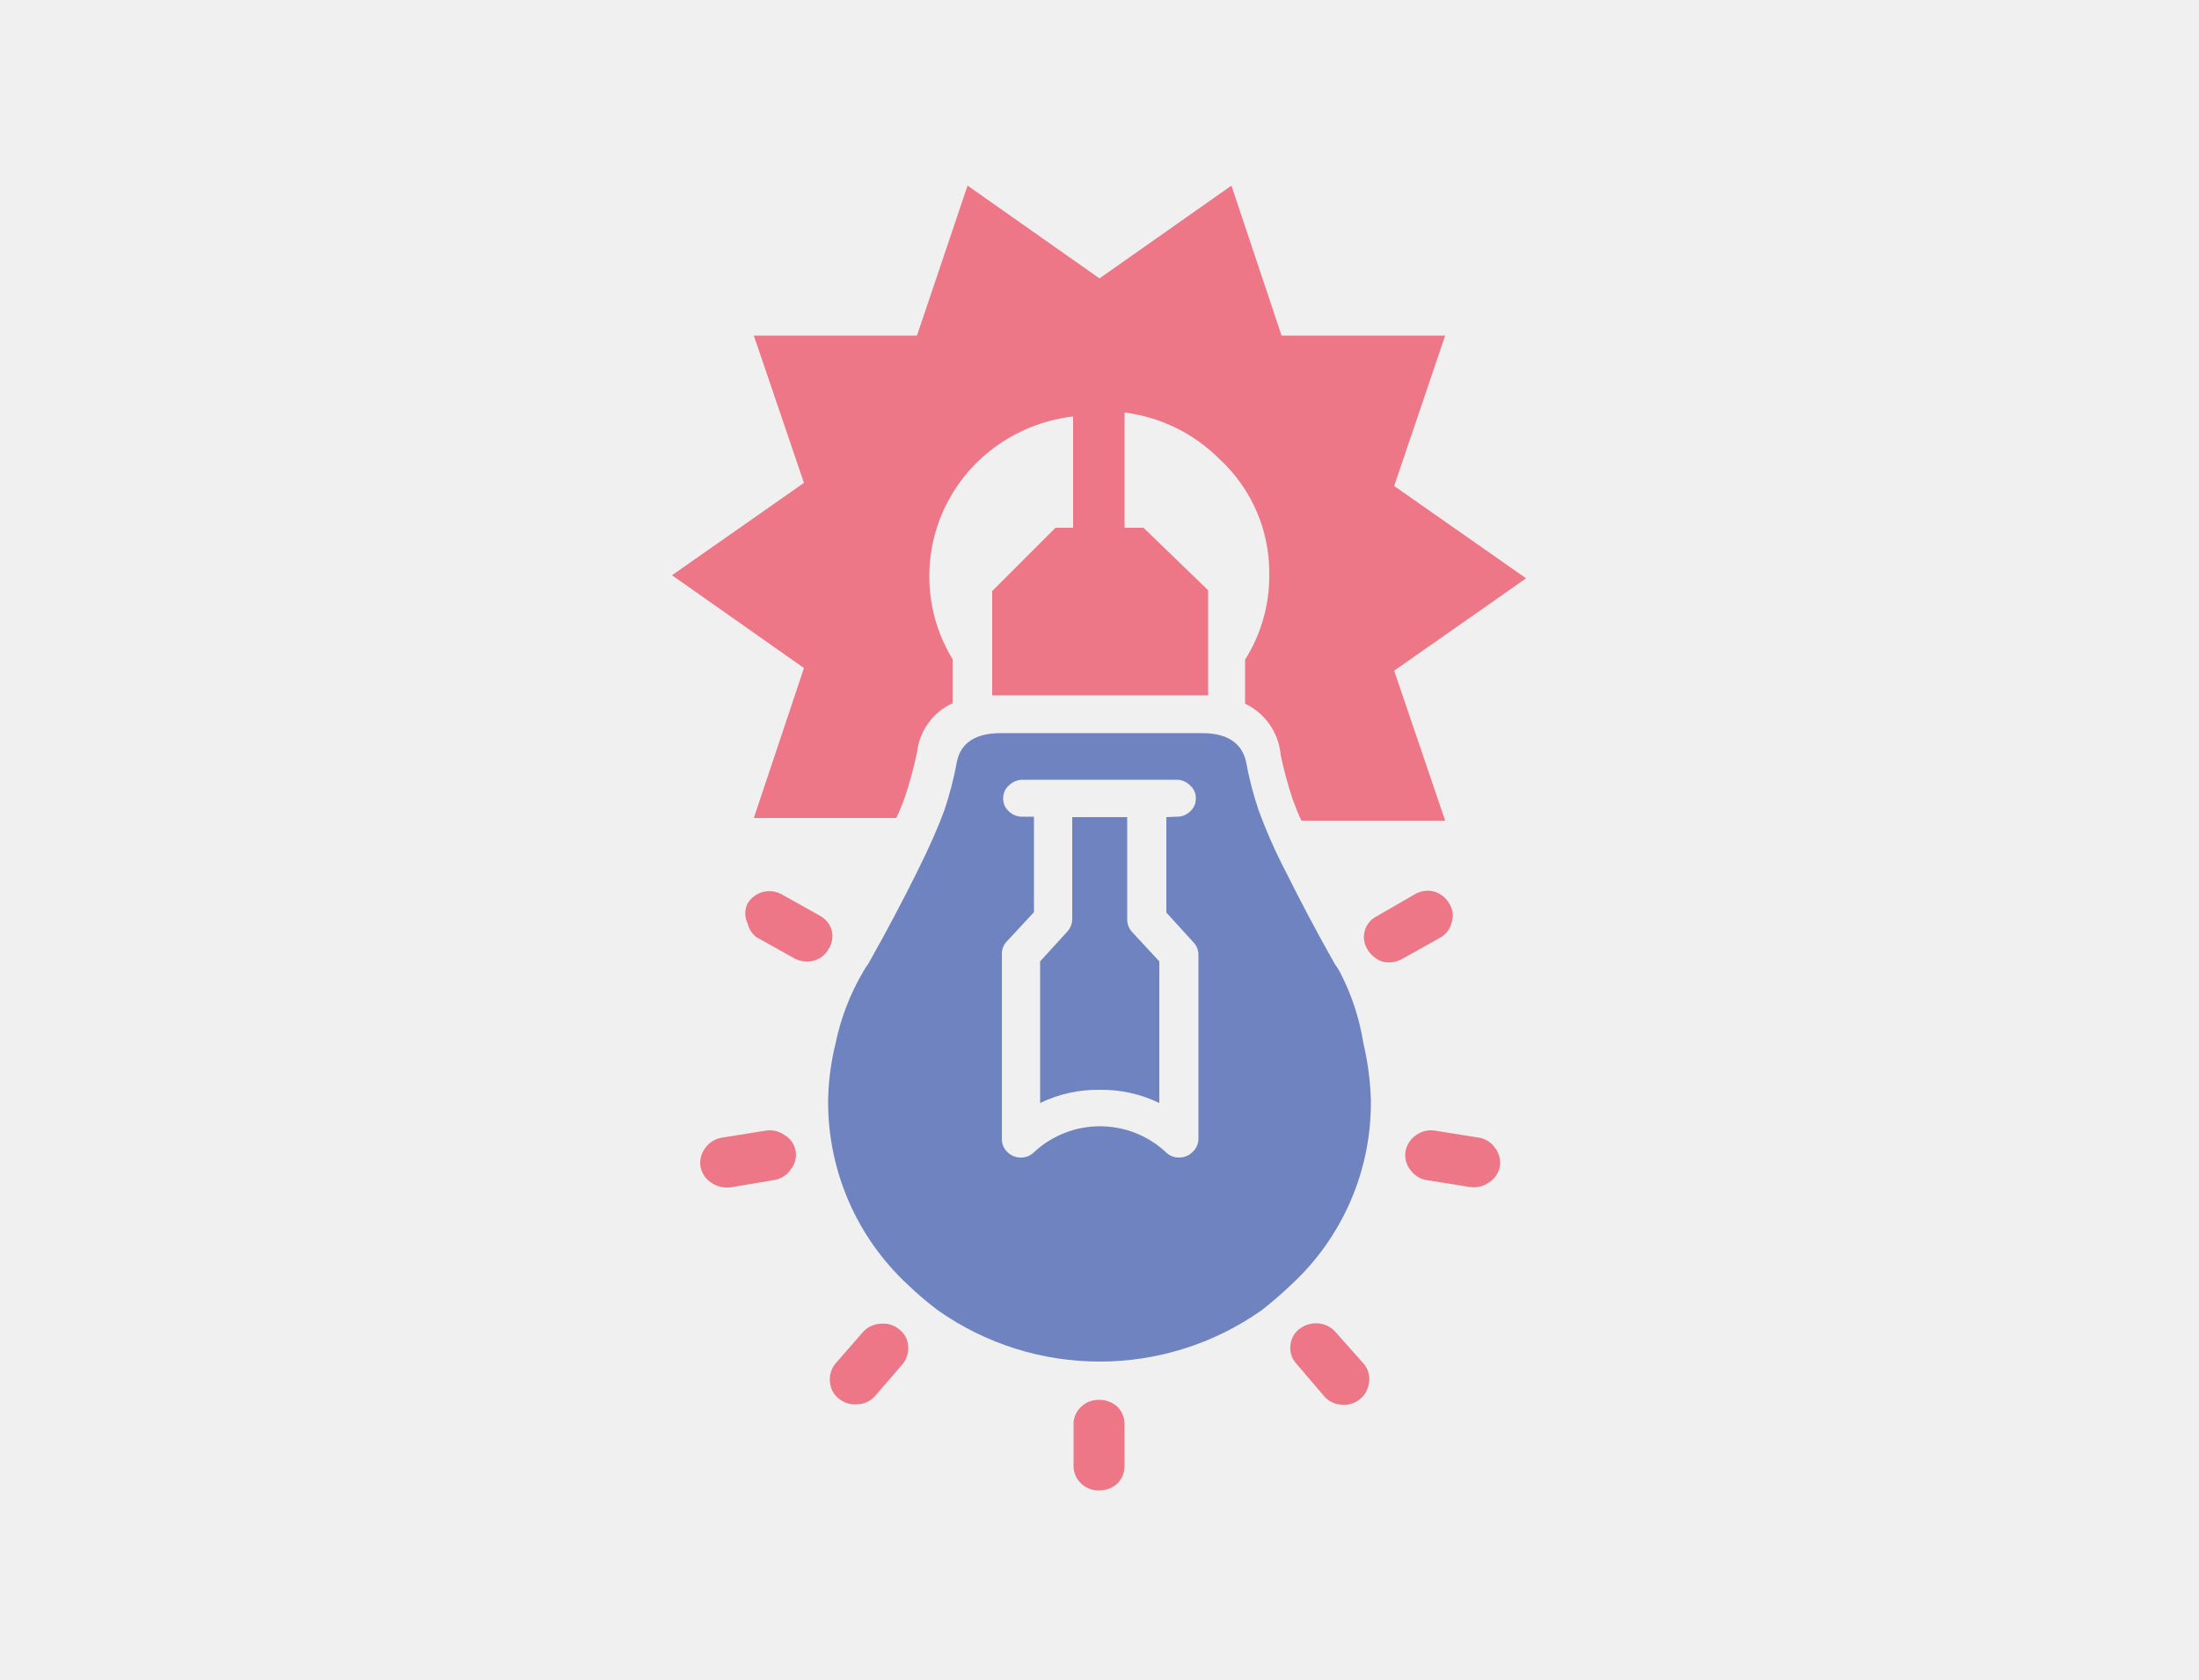
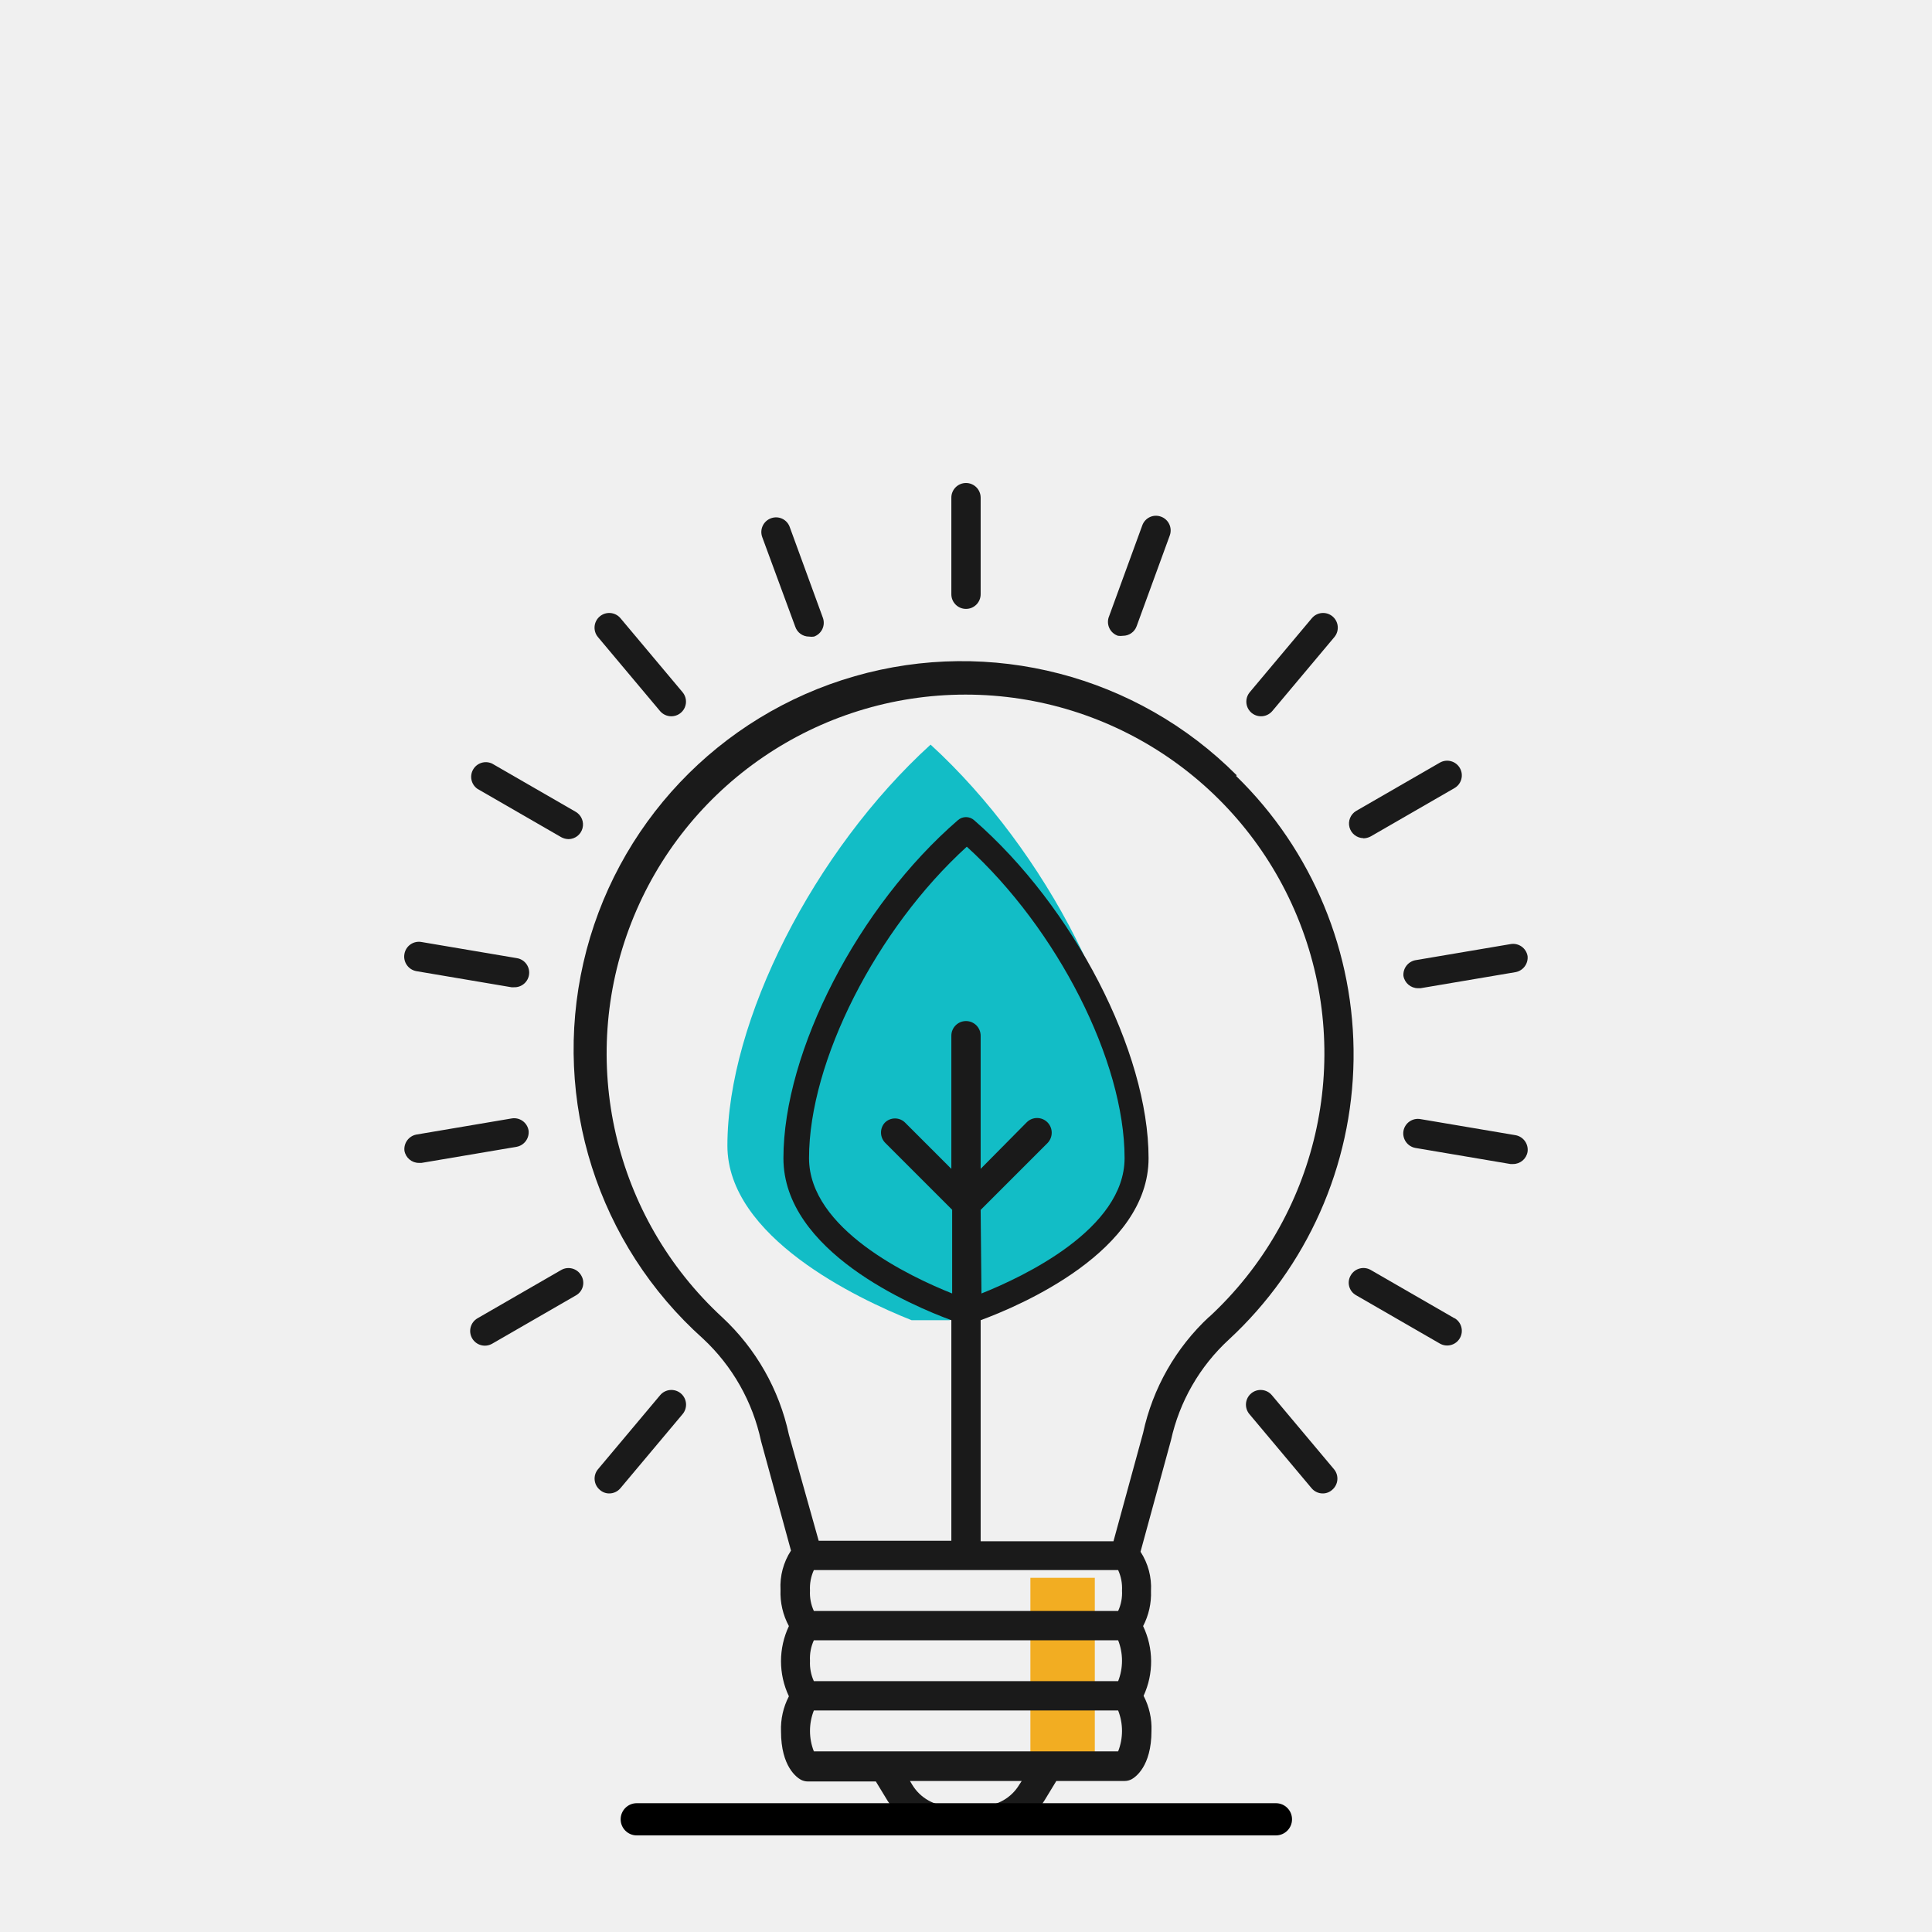
- <svg xmlns="http://www.w3.org/2000/svg" viewBox="0 0 50 38.18">
-   <rect x="8.73" y="3.42" width="32.54" height="31.42" style="fill:#fff;fill-opacity:0" />
-   <path d="M20.61,18.17h0Zm2.06-2.34h0Z" style="fill:tomato;fill-rule:evenodd" />
-   <path d="M32.94,20.54h0Zm-1.62.26Z" style="fill:#ef5050;fill-rule:evenodd" />
-   <path d="M18.83,25v0A5.79,5.79,0,0,1,19,23.72a5.31,5.31,0,0,1,.63-1.63l.06-.1.05-.07c.43-.76.79-1.45,1.1-2.07s.51-1.09.63-1.42a7.86,7.86,0,0,0,.29-1.12c.09-.42.42-.64,1-.64h4.57c.57,0,.9.22,1,.64a7.86,7.86,0,0,0,.29,1.12,12,12,0,0,0,.63,1.42c.31.62.67,1.31,1.1,2.07l.05.07.06.1A5.31,5.31,0,0,1,31,23.72,6.48,6.48,0,0,1,31.17,25v0a5.62,5.62,0,0,1-1.81,4.21c-.22.21-.44.4-.67.58a6.39,6.39,0,0,1-7.37,0,7.44,7.44,0,0,1-.68-.58A5.66,5.66,0,0,1,18.83,25Zm7.93-6.43a.41.41,0,0,0,.3-.12.38.38,0,0,0,.13-.3.37.37,0,0,0-.13-.29.42.42,0,0,0-.3-.13H23.25a.44.44,0,0,0-.31.13.37.37,0,0,0-.13.29.38.38,0,0,0,.13.3.43.43,0,0,0,.31.12h.26v2.17l-.63.68a.4.4,0,0,0-.1.28V25.9a.4.4,0,0,0,.12.29.42.42,0,0,0,.31.13.41.41,0,0,0,.3-.12,2.2,2.2,0,0,1,3,0,.41.41,0,0,0,.3.12.42.42,0,0,0,.31-.13.41.41,0,0,0,.13-.29V21.71a.41.41,0,0,0-.11-.28l-.62-.68V18.58Z" style="fill:#6e83bf;fill-rule:evenodd" />
-   <path d="M25.63,20.9a.42.42,0,0,0,.1.28l.63.68v3.22a3,3,0,0,0-1.36-.3,3,3,0,0,0-1.35.3V21.86l.62-.68a.43.43,0,0,0,.11-.28V18.58h1.25Z" style="fill:#6e83bf;fill-rule:evenodd" />
-   <path d="M22,4.22l3,2.11,3-2.11,1.14,3.41h3.72l-1.16,3.42,3,2.1-3,2.1,1.16,3.41H29.59c-.09-.19-.15-.36-.2-.49a9.31,9.31,0,0,1-.27-1A1.43,1.43,0,0,0,28.31,16v-1a3.57,3.57,0,0,0,.55-1.94,3.51,3.51,0,0,0-1.13-2.62,3.7,3.7,0,0,0-2.16-1.06V12H26l1.47,1.42v2.39H22.56V13.44L24,12h.4V9.47a3.72,3.72,0,0,0-2.14,1,3.63,3.63,0,0,0-.6,4.52v1a1.4,1.4,0,0,0-.81,1.12h0a8.74,8.74,0,0,1-.27,1h0a5.11,5.11,0,0,1-.2.49H17.14l1.14-3.41-3-2.11,3-2.1L17.14,7.63h3.71Z" style="fill:#ee7787;fill-rule:evenodd" />
-   <path d="M17,20.54a.58.58,0,0,1,.35-.26.59.59,0,0,1,.45.07l.84.47a.55.55,0,0,1,.27.33.54.54,0,0,1-.07.43.55.55,0,0,1-.36.27.62.62,0,0,1-.44-.07l-.84-.47A.54.54,0,0,1,17,21,.51.51,0,0,1,17,20.54Z" style="fill:#ee7787;fill-rule:evenodd" />
-   <path d="M16.17,26.89a.56.56,0,0,1-.24-.35.55.55,0,0,1,.1-.43.58.58,0,0,1,.37-.24l1-.16a.57.57,0,0,1,.44.1.52.52,0,0,1,.14.78.55.55,0,0,1-.37.24l-.95.16A.63.63,0,0,1,16.17,26.89Z" style="fill:#ee7787;fill-rule:evenodd" />
-   <path d="M19,31l.62-.71a.56.56,0,0,1,.4-.19.56.56,0,0,1,.43.13.51.51,0,0,1,.2.38.56.56,0,0,1-.13.41l-.62.72a.55.55,0,0,1-.4.19.57.57,0,0,1-.43-.13.53.53,0,0,1-.2-.39A.56.56,0,0,1,19,31Z" style="fill:#ee7787;fill-rule:evenodd" />
-   <path d="M25.57,33.32a.57.57,0,0,1-.16.41.6.6,0,0,1-.42.16.56.56,0,0,1-.41-.16.54.54,0,0,1-.17-.41V32.4a.53.53,0,0,1,.17-.41.56.56,0,0,1,.41-.16.6.6,0,0,1,.42.16.56.56,0,0,1,.16.41Z" style="fill:#ee7787;fill-rule:evenodd" />
-   <path d="M29.34,30.61a.52.52,0,0,1,.19-.38.62.62,0,0,1,.43-.14.58.58,0,0,1,.4.19L31,31a.53.53,0,0,1,.13.42.57.57,0,0,1-.62.52.55.55,0,0,1-.4-.19L29.47,31A.51.51,0,0,1,29.34,30.61Z" style="fill:#ee7787;fill-rule:evenodd" />
-   <path d="M34,26.11a.55.55,0,0,1,.1.43.54.54,0,0,1-.25.35.59.59,0,0,1-.43.1l-1-.16a.56.56,0,0,1-.36-.24.53.53,0,0,1-.1-.42.56.56,0,0,1,.24-.36.57.57,0,0,1,.44-.1l1,.16A.55.55,0,0,1,34,26.11Z" style="fill:#ee7787;fill-rule:evenodd" />
-   <path d="M32.16,20.34a.57.57,0,0,1,.44-.07.59.59,0,0,1,.35.27h0A.51.51,0,0,1,33,21a.52.52,0,0,1-.27.33l-.84.47a.62.62,0,0,1-.44.07.63.63,0,0,1-.35-.27.53.53,0,0,1,.21-.77h0s0,0,0,0Z" style="fill:#ee7787;fill-rule:evenodd" />
+ <svg xmlns="http://www.w3.org/2000/svg" viewBox="0 0 120 120">
+   <rect x="64" y="98" width="4" height="12" style="fill:#f2ad22" />
+   <path d="M56.62,82c-3.39-1.35-11.44-5.17-11.44-10.84,0-7.76,5.38-18.32,12.62-24.91C65,52.84,70.41,63.4,70.41,71.16c0,5.67-8,9.49-11.44,10.84Z" style="fill:#12bdc6" />
+   <path d="M76.81,48.15a24.11,24.11,0,1,0-33.14,35,12.15,12.15,0,0,1,3.6,6.36v0l1.86,6.8a4.06,4.06,0,0,0-.65,2.44A4.35,4.35,0,0,0,49,101a5.09,5.09,0,0,0,0,4.36,4.35,4.35,0,0,0-.49,2.18c0,2.21,1,2.87,1.23,3a.92.92,0,0,0,.43.11H54.4l.73,1.2A4.59,4.59,0,0,0,59,114h2a4.59,4.59,0,0,0,3.88-2.18l.73-1.2h4.25a.92.92,0,0,0,.43-.11c.2-.11,1.23-.77,1.23-3a4.35,4.35,0,0,0-.49-2.18A5.09,5.09,0,0,0,71,101a4.35,4.35,0,0,0,.49-2.18,4.06,4.06,0,0,0-.65-2.44l1.89-6.92v0a12,12,0,0,1,3.6-6.26,24.13,24.13,0,0,0,.45-35Zm-15.9,27L65.06,71a.92.92,0,0,0,0-1.29.91.91,0,0,0-1.29,0L60.91,72.6V64.33a.91.91,0,0,0-1.82,0V72.6l-2.86-2.86a.89.89,0,0,0-1.28,0A.91.91,0,0,0,55,71l4.14,4.14v5.2c-2.63-1.05-8.89-4-8.89-8.41,0-6,4.18-14.23,9.8-19.34,5.62,5.11,9.8,13.31,9.8,19.34,0,4.4-6.26,7.36-8.89,8.41Zm8.54,22.37a2.7,2.7,0,0,1,.24,1.27,2.67,2.67,0,0,1-.24,1.27H50.55a2.67,2.67,0,0,1-.24-1.27,2.7,2.7,0,0,1,.24-1.27Zm-19.14,5.63a2.7,2.7,0,0,1,.24-1.27h18.9a3.48,3.48,0,0,1,0,2.54H50.55A2.7,2.7,0,0,1,50.31,103.17Zm13,7.7A2.74,2.74,0,0,1,61,112.18H59a2.74,2.74,0,0,1-2.33-1.31l-.15-.25h6.94Zm6.13-2.07H50.55a3.48,3.48,0,0,1,0-2.54h18.9a3.48,3.48,0,0,1,0,2.54Zm5.67-27A13.82,13.82,0,0,0,71,89l-1.84,6.73H60.91V82c2.42-.89,10.43-4.28,10.43-10.06,0-6.61-4.66-15.62-10.84-21a.76.76,0,0,0-1,0c-6.18,5.34-10.84,14.35-10.84,21,0,5.78,8,9.17,10.43,10.06v13.7H50.85L49,89.11a13.94,13.94,0,0,0-4.14-7.29,22.29,22.29,0,1,1,30.22,0Z" style="fill:#1a1a1a" />
+   <path d="M60,37.82a.91.91,0,0,0,.91-.91v-6a.91.91,0,1,0-1.82,0v6A.91.91,0,0,0,60,37.82Z" style="fill:#1a1a1a" />
+   <path d="M49.4,38.94a.9.9,0,0,0,.85.6,1.06,1.06,0,0,0,.31,0,.91.91,0,0,0,.55-1.17l-2.06-5.64a.9.9,0,0,0-1.16-.54.91.91,0,0,0-.55,1.16Z" style="fill:#1a1a1a" />
+   <path d="M41,44.17a.92.92,0,0,0,.7.32.91.91,0,0,0,.7-1.49l-3.86-4.6a.91.91,0,0,0-1.4,1.17Z" style="fill:#1a1a1a" />
+   <path d="M29.66,49l5.2,3a1,1,0,0,0,.46.12.91.91,0,0,0,.45-1.69l-5.2-3A.91.91,0,0,0,29.66,49Z" style="fill:#1a1a1a" />
+   <path d="M25.86,60.32l5.91,1,.16,0a.91.91,0,0,0,.16-1.81l-5.91-1a.91.91,0,0,0-1.06.74A.92.92,0,0,0,25.86,60.32Z" style="fill:#1a1a1a" />
+   <path d="M32.83,70.21a.91.91,0,0,0-1.06-.74l-5.91,1a.92.92,0,0,0-.74,1,.91.91,0,0,0,.9.76l.16,0,5.91-1A.92.92,0,0,0,32.83,70.21Z" style="fill:#1a1a1a" />
+   <path d="M34.86,78.88l-5.2,3a.91.91,0,0,0,.91,1.58l5.2-3a.89.89,0,0,0,.33-1.24A.91.91,0,0,0,34.86,78.88Z" style="fill:#1a1a1a" />
+   <path d="M41,86.66l-3.86,4.6a.91.91,0,0,0,.12,1.28.86.86,0,0,0,.58.22.9.9,0,0,0,.7-.33l3.86-4.6A.91.91,0,0,0,41,86.66Z" style="fill:#1a1a1a" />
+   <path d="M69.44,39.49a1.06,1.06,0,0,0,.31,0,.9.9,0,0,0,.85-.6l2.06-5.64a.91.91,0,0,0-.55-1.16.9.9,0,0,0-1.16.54l-2.06,5.64A.91.91,0,0,0,69.44,39.49Z" style="fill:#1a1a1a" />
+   <path d="M78.32,44.49a.92.92,0,0,0,.7-.32l3.86-4.6a.91.91,0,0,0-1.4-1.17L77.62,43a.91.91,0,0,0,.7,1.49Z" style="fill:#1a1a1a" />
+   <path d="M84.68,52.07a1,1,0,0,0,.46-.12l5.2-3a.91.91,0,0,0-.91-1.58l-5.2,3a.91.91,0,0,0,.45,1.69Z" style="fill:#1a1a1a" />
+   <path d="M87.17,60.62a.92.92,0,0,0,.9.76l.16,0,5.91-1a.92.92,0,0,0,.74-1,.91.91,0,0,0-1.06-.74l-5.91,1A.92.92,0,0,0,87.17,60.62Z" style="fill:#1a1a1a" />
+   <path d="M94.14,70.51l-5.91-1a.91.91,0,0,0-1.06.74.92.92,0,0,0,.74,1.05l5.91,1,.16,0a.91.91,0,0,0,.9-.76A.92.92,0,0,0,94.14,70.51Z" style="fill:#1a1a1a" />
+   <path d="M90.34,81.88l-5.2-3a.91.91,0,0,0-1.24.33.89.89,0,0,0,.33,1.24l5.2,3a.91.91,0,0,0,.91-1.58Z" style="fill:#1a1a1a" />
+   <path d="M79,86.66a.91.91,0,0,0-1.4,1.17l3.86,4.6a.9.9,0,0,0,.7.33.86.86,0,0,0,.58-.22.91.91,0,0,0,.12-1.28Z" style="fill:#1a1a1a" />
+   <path d="M79.25,114H39.55a1,1,0,0,1,0-2h39.7a1,1,0,0,1,0,2Z" />
</svg>
